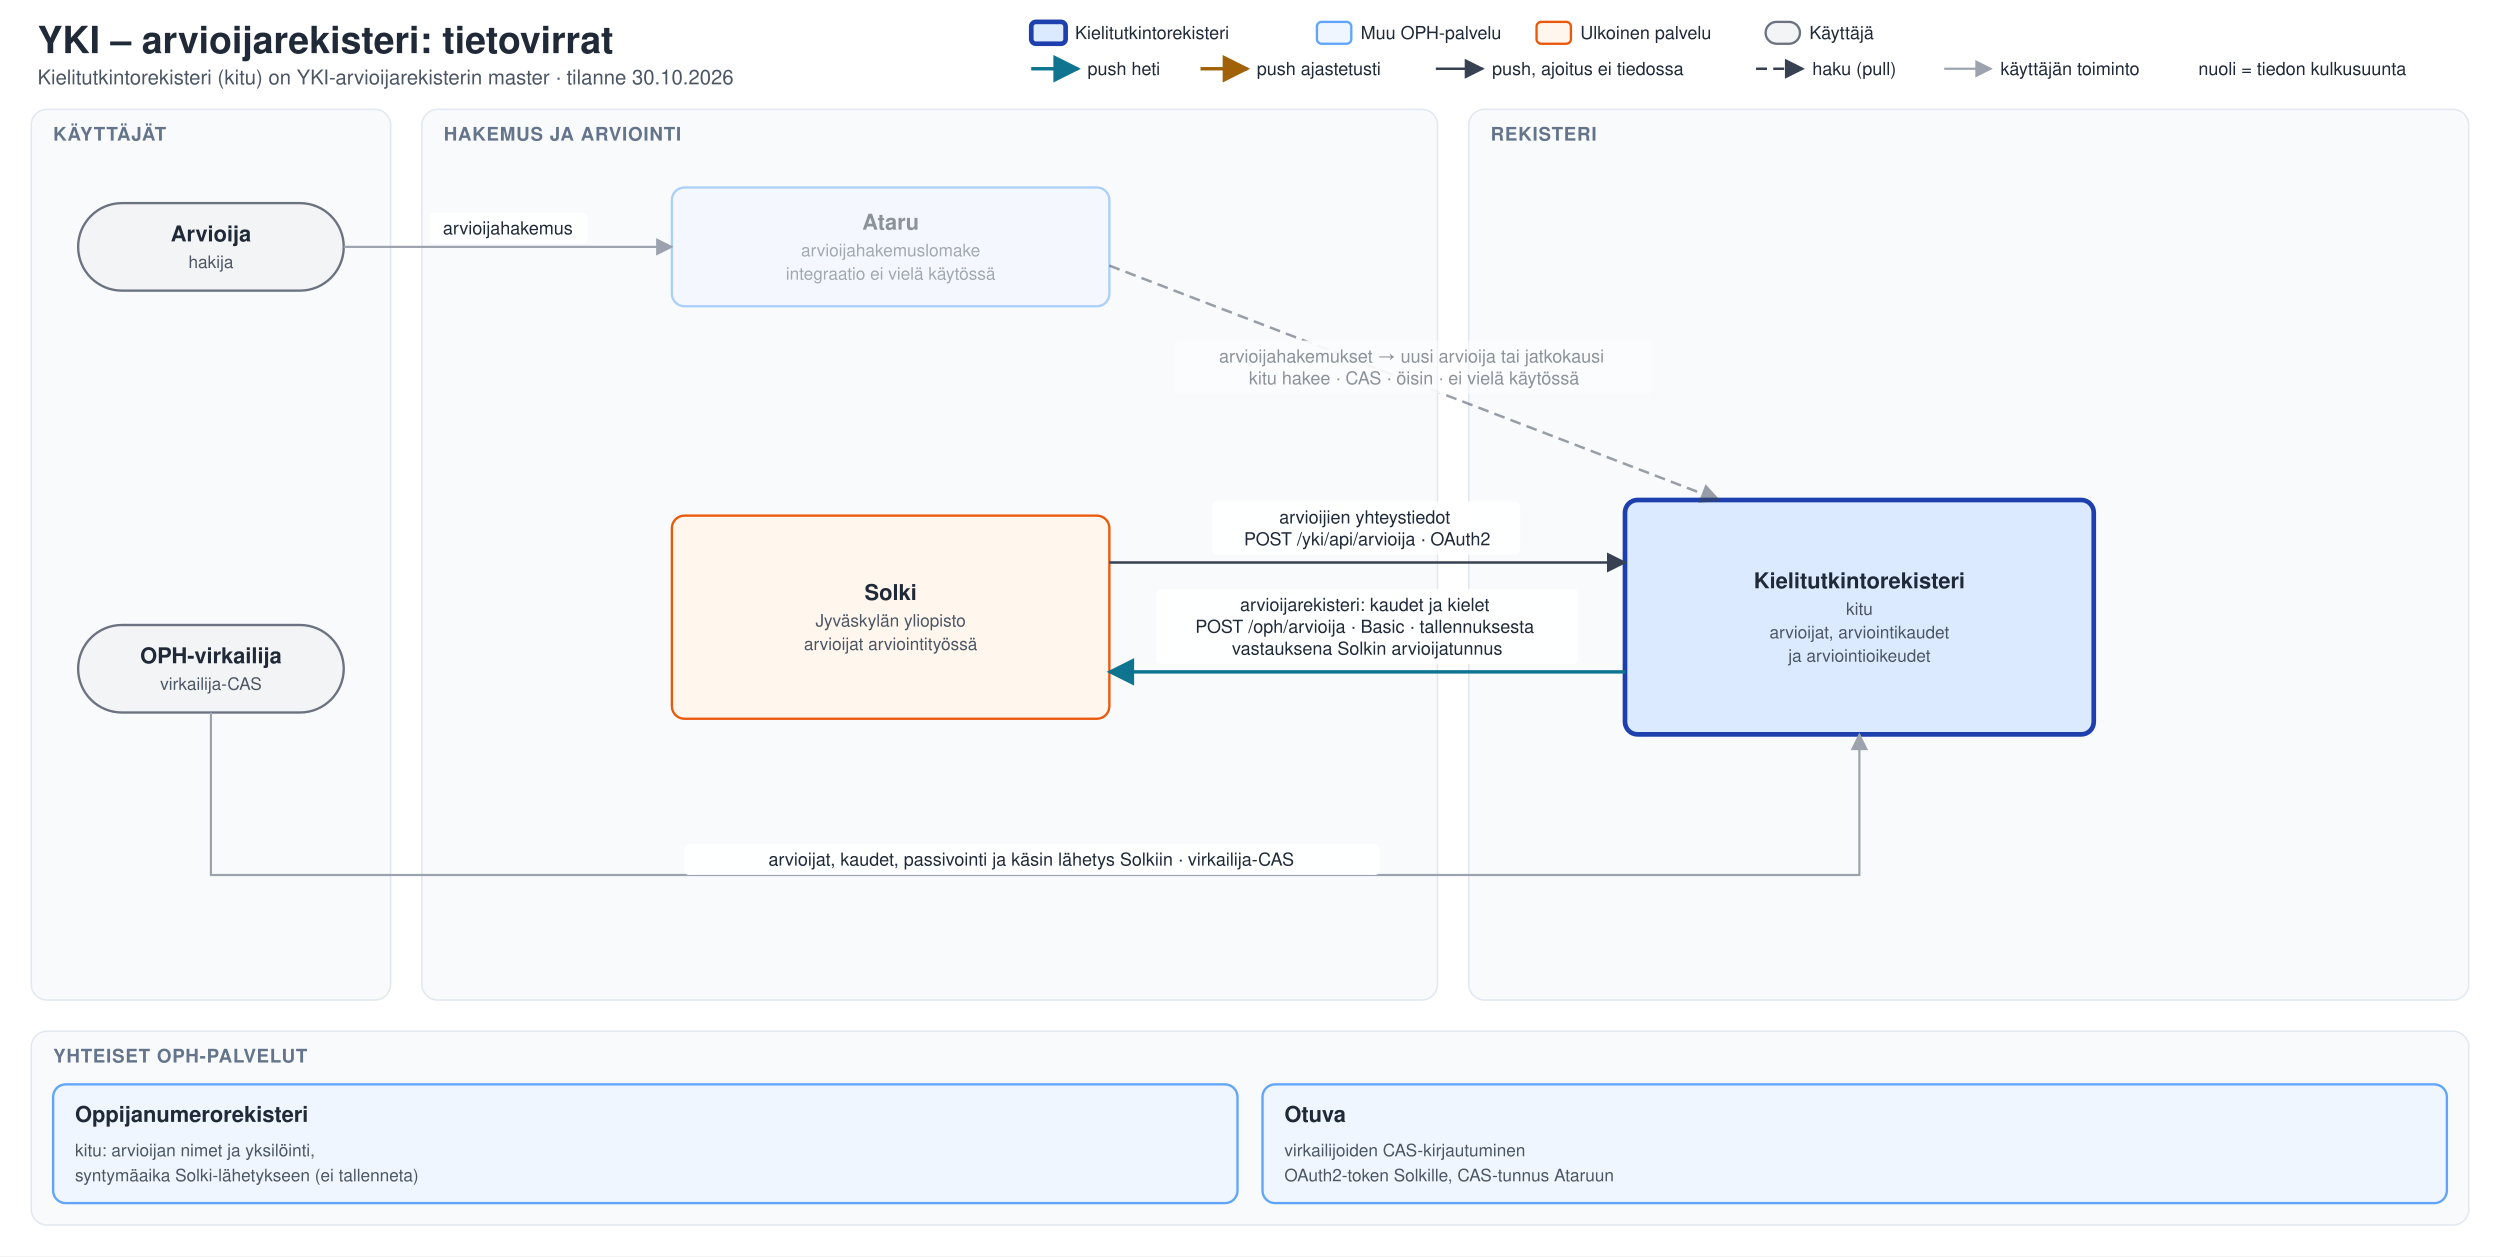
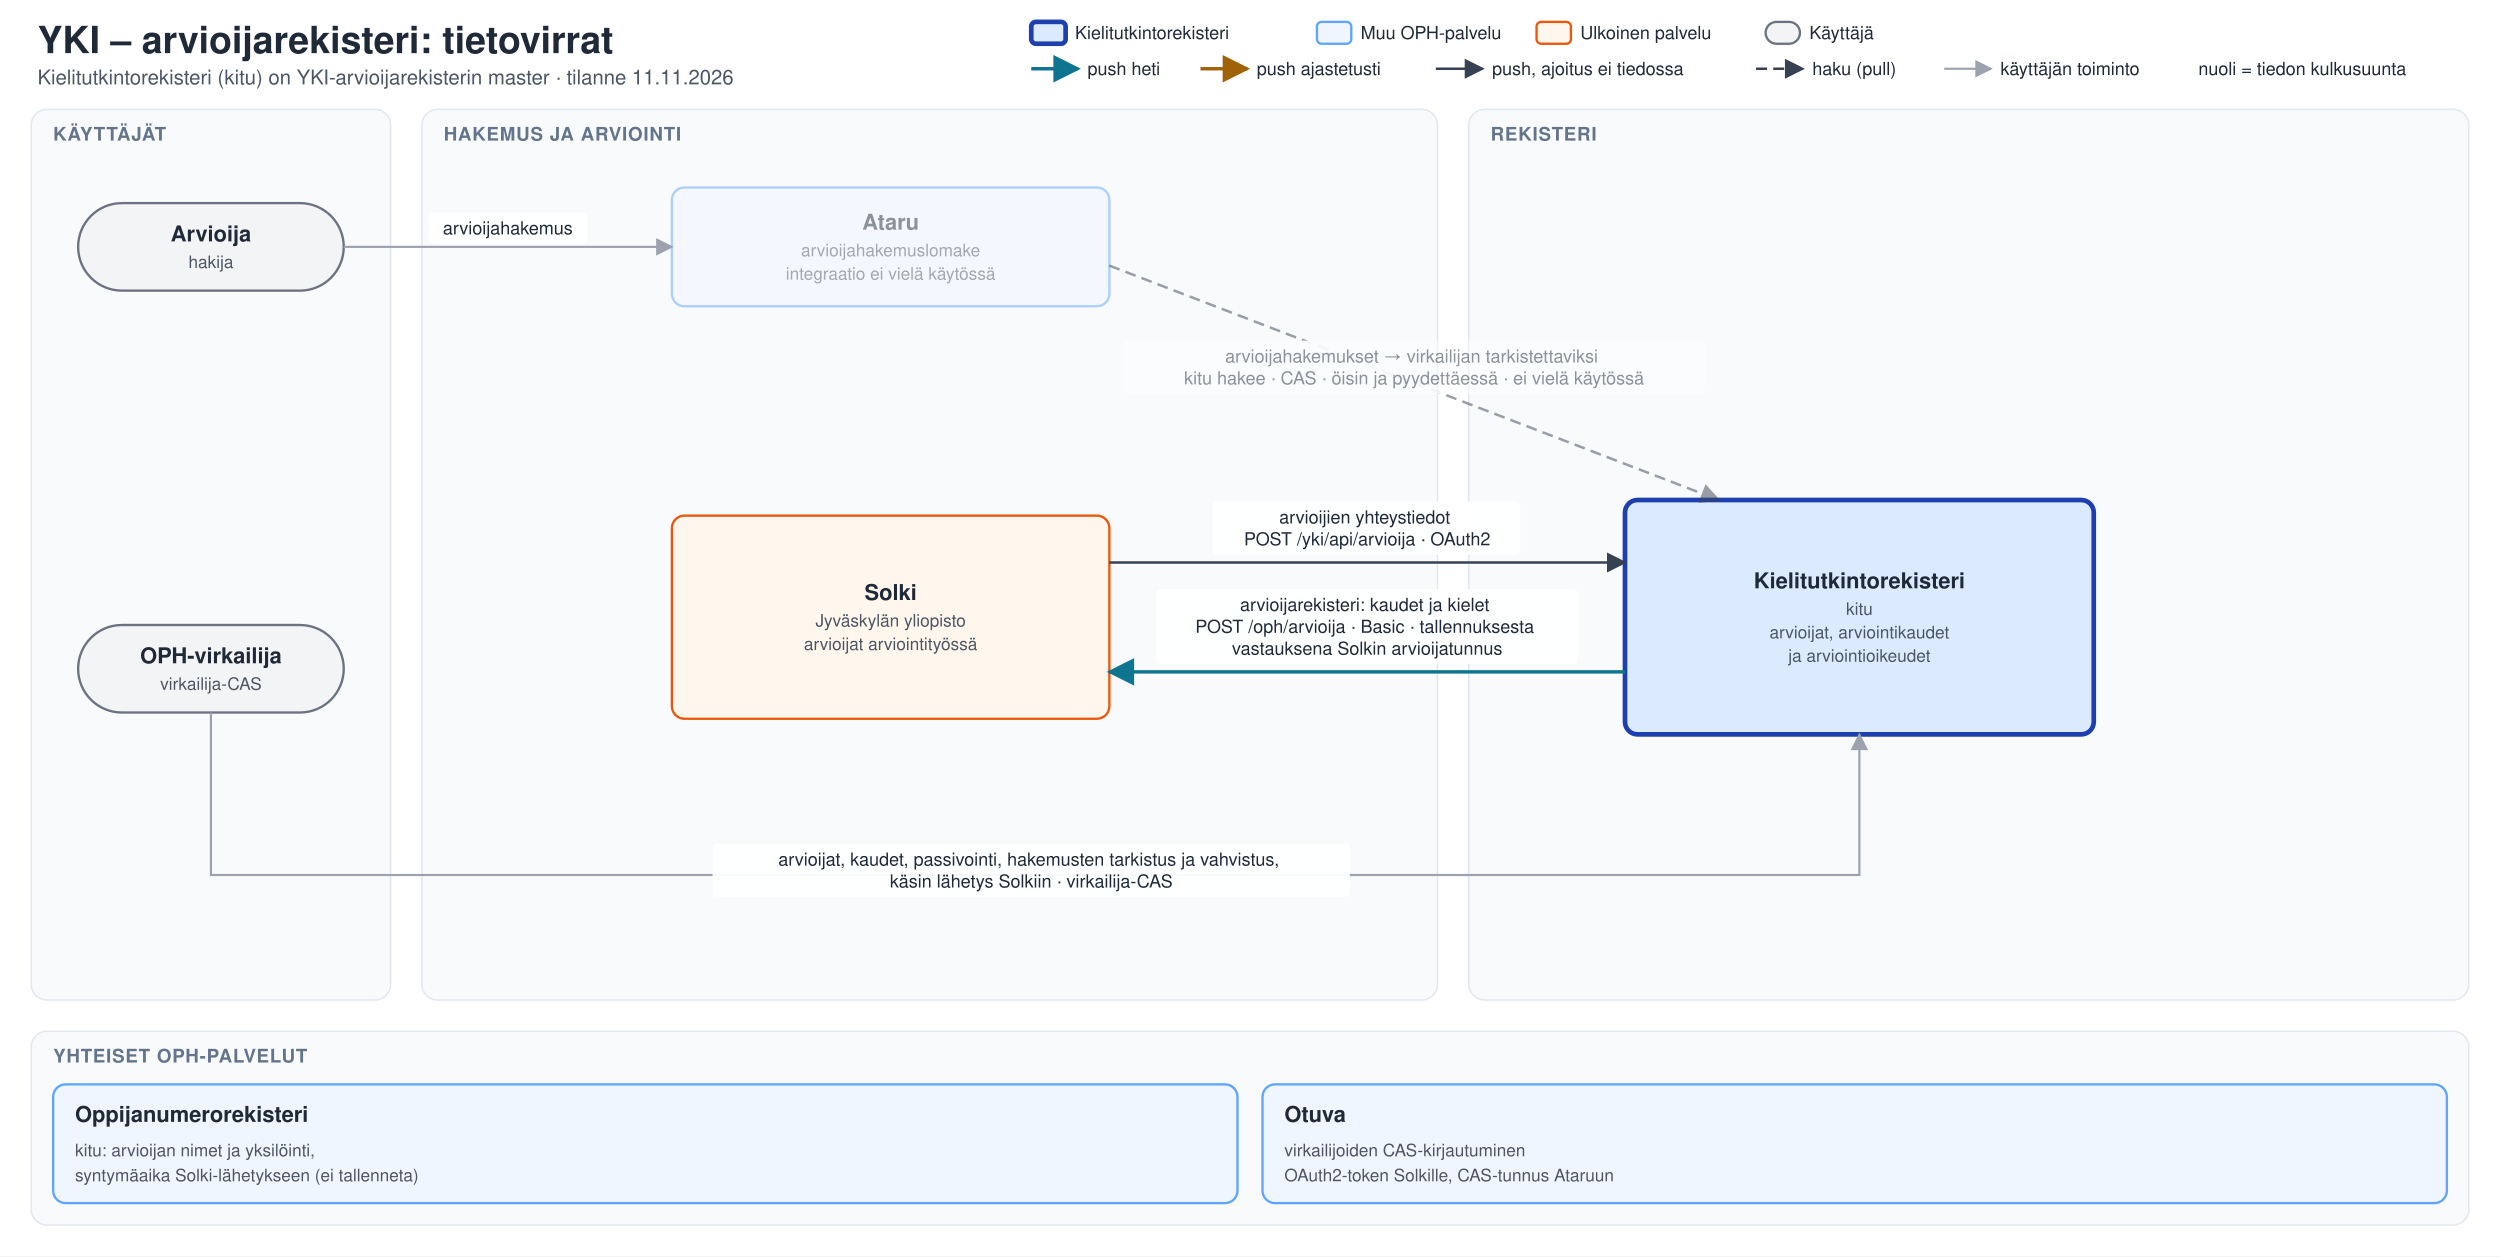
<svg xmlns="http://www.w3.org/2000/svg" width="1600" height="804" viewBox="0 0 1600 804">
  <defs>
    <style>
    text { font-family: Helvetica, Arial, sans-serif; fill: #1f2937; }
    .tausta { fill: #ffffff; }
    .otsikko { font-size: 24px; font-weight: bold; }
    .alaotsikko { font-size: 13px; fill: #4b5563; }
    .kaista { fill: #f8fafc; stroke: #e2e8f0; stroke-width: 1; }
    .kaistan-nimi { font-size: 12px; font-weight: bold; fill: #64748b; letter-spacing: 0.5px; }
    .laatikko rect { stroke-width: 1.5; }
    .nimi { font-size: 14px; font-weight: bold; }
    .lisatieto { font-size: 11px; fill: #4b5563; }
    .kitu rect { fill: #dbeafe; stroke: #1e40af; stroke-width: 3; }
    .kios rect { fill: #ede9fe; stroke: #6d28d9; stroke-width: 2.5; }
    .oph rect { fill: #eff6ff; stroke: #60a5fa; }
    .ulkoinen rect { fill: #fff7ed; stroke: #ea580c; }
    .infra rect { fill: #f0fdf4; stroke: #16a34a; }
    .toimija rect { fill: #f3f4f6; stroke: #6b7280; }
    .ryhma { fill: #f5f9ff; stroke: #60a5fa; stroke-width: 1.5; stroke-dasharray: 4 3; }
    .ryhman-nimi { font-size: 14px; font-weight: bold; fill: #1e3a8a; }
    .nuoli path { fill: none; stroke: #374151; stroke-width: 1.6; }
    .heti path { stroke: #0e7490; stroke-width: 2.2; }
    .ajastettu path { stroke: #a16207; stroke-width: 2.2; }
    .pull path { stroke-dasharray: 7 4; }
    .kayttaja path { stroke: #9ca3af; stroke-width: 1.4; }
    .nuolen-teksti rect { fill: #ffffff; fill-opacity: 0.92; }
    .nuolen-teksti text { font-size: 11.5px; }
    .ei-kaytossa { opacity: 0.5; }
    .selite { font-size: 11.5px; }
    </style>
    <marker id="karki-heti" viewBox="0 0 10 10" refX="9" refY="5" markerWidth="8" markerHeight="8" orient="auto-start-reverse">
      <path d="M 0,0 L 10,5 L 0,10 z" fill="#0e7490" />
    </marker>
    <marker id="karki-ajastettu" viewBox="0 0 10 10" refX="9" refY="5" markerWidth="8" markerHeight="8" orient="auto-start-reverse">
      <path d="M 0,0 L 10,5 L 0,10 z" fill="#a16207" />
    </marker>
    <marker id="karki-push" viewBox="0 0 10 10" refX="9" refY="5" markerWidth="8" markerHeight="8" orient="auto-start-reverse">
      <path d="M 0,0 L 10,5 L 0,10 z" fill="#374151" />
    </marker>
    <marker id="karki-pull" viewBox="0 0 10 10" refX="9" refY="5" markerWidth="8" markerHeight="8" orient="auto-start-reverse">
      <path d="M 0,0 L 10,5 L 0,10 z" fill="#374151" />
    </marker>
    <marker id="karki-kayttaja" viewBox="0 0 10 10" refX="9" refY="5" markerWidth="8" markerHeight="8" orient="auto-start-reverse">
      <path d="M 0,0 L 10,5 L 0,10 z" fill="#9ca3af" />
    </marker>
  </defs>
  <rect class="tausta" x="0" y="0" width="1600" height="804" />
  <g id="otsikko">
    <text class="otsikko" x="24" y="34">YKI – arvioijarekisteri: tietovirrat</text>
-     <text class="alaotsikko" x="24" y="54">Kielitutkintorekisteri (kitu) on YKI-arvioijarekisterin master · tilanne 30.10.2026</text>
+     <text class="alaotsikko" x="24" y="54">Kielitutkintorekisteri (kitu) on YKI-arvioijarekisterin master · tilanne 11.11.2026</text>
  </g>
  <g id="selite">
    <g class="laatikko kitu">
      <rect x="660" y="14" width="22" height="14" rx="3" />
    </g>
    <text class="selite" x="688" y="25">Kielitutkintorekisteri</text>
    <g class="laatikko oph">
      <rect x="842.825" y="14" width="22" height="14" rx="3" />
    </g>
    <text class="selite" x="870.825" y="25">Muu OPH-palvelu</text>
    <g class="laatikko ulkoinen">
      <rect x="983.388" y="14" width="22" height="14" rx="3" />
    </g>
    <text class="selite" x="1011.388" y="25">Ulkoinen palvelu</text>
    <g class="laatikko toimija">
      <rect x="1129.988" y="14" width="22" height="14" rx="7" />
    </g>
    <text class="selite" x="1157.988" y="25">Käyttäjä</text>
    <g class="nuoli heti">
      <path d="M 660,44 L 690,44" marker-end="url(#karki-heti)" />
    </g>
    <text class="selite" x="696" y="48">push heti</text>
    <g class="nuoli ajastettu">
      <path d="M 768.337,44 L 798.337,44" marker-end="url(#karki-ajastettu)" />
    </g>
    <text class="selite" x="804.337" y="48">push ajastetusti</text>
    <g class="nuoli push">
      <path d="M 918.938,44 L 948.938,44" marker-end="url(#karki-push)" />
    </g>
    <text class="selite" x="954.938" y="48">push, ajoitus ei tiedossa</text>
    <g class="nuoli pull">
      <path d="M 1123.875,44 L 1153.875,44" marker-end="url(#karki-pull)" />
    </g>
    <text class="selite" x="1159.875" y="48">haku (pull)</text>
    <g class="nuoli kayttaja">
      <path d="M 1244.287,44 L 1274.287,44" marker-end="url(#karki-kayttaja)" />
    </g>
    <text class="selite" x="1280.287" y="48">käyttäjän toiminto</text>
    <text class="selite" x="1406.962" y="48">nuoli = tiedon kulkusuunta</text>
  </g>
  <g id="kaista-toimijat">
    <rect class="kaista" x="20" y="70" width="230" height="570" rx="10" />
    <text class="kaistan-nimi" x="34" y="90">KÄYTTÄJÄT</text>
  </g>
  <g id="kaista-hakemus">
    <rect class="kaista" x="270" y="70" width="650" height="570" rx="10" />
    <text class="kaistan-nimi" x="284" y="90">HAKEMUS JA ARVIOINTI</text>
  </g>
  <g id="kaista-rekisteri">
    <rect class="kaista" x="940" y="70" width="640" height="570" rx="10" />
    <text class="kaistan-nimi" x="954" y="90">REKISTERI</text>
  </g>
  <g id="arvioija" class="laatikko toimija">
    <rect x="50" y="130" width="170" height="56" rx="28" />
    <text class="nimi" x="135" y="154.5" text-anchor="middle">Arvioija</text>
    <text class="lisatieto" x="135" y="171.5" text-anchor="middle">hakija</text>
  </g>
  <g id="virkailija" class="laatikko toimija">
    <rect x="50" y="400" width="170" height="56" rx="28" />
    <text class="nimi" x="135" y="424.5" text-anchor="middle">OPH-virkailija</text>
    <text class="lisatieto" x="135" y="441.5" text-anchor="middle">virkailija-CAS</text>
  </g>
  <g id="ataru" class="laatikko oph ei-kaytossa">
    <rect x="430" y="120" width="280" height="76" rx="8" />
    <text class="nimi" x="570" y="147" text-anchor="middle">Ataru</text>
    <text class="lisatieto" x="570" y="164" text-anchor="middle">arvioijahakemuslomake</text>
    <text class="lisatieto" x="570" y="179" text-anchor="middle">integraatio ei vielä käytössä</text>
  </g>
  <g id="solki" class="laatikko ulkoinen">
    <rect x="430" y="330" width="280" height="130" rx="8" />
    <text class="nimi" x="570" y="384" text-anchor="middle">Solki</text>
    <text class="lisatieto" x="570" y="401" text-anchor="middle">Jyväskylän yliopisto</text>
    <text class="lisatieto" x="570" y="416" text-anchor="middle">arvioijat arviointityössä</text>
  </g>
  <g id="kitu" class="laatikko kitu">
    <rect x="1040" y="320" width="300" height="150" rx="8" />
    <text class="nimi" x="1190" y="376.5" text-anchor="middle">Kielitutkintorekisteri</text>
    <text class="lisatieto" x="1190" y="393.5" text-anchor="middle">kitu</text>
    <text class="lisatieto" x="1190" y="408.5" text-anchor="middle">arvioijat, arviointikaudet</text>
    <text class="lisatieto" x="1190" y="423.5" text-anchor="middle">ja arviointioikeudet</text>
  </g>
  <g id="arvioija-ataru" class="nuoli kayttaja">
    <path d="M 220,158 L 430,158" marker-end="url(#karki-kayttaja)" />
    <g class="nuolen-teksti">
      <rect x="275" y="136" width="101" height="20" rx="3" />
      <text x="325" y="150" text-anchor="middle">
        <tspan x="325" y="150">arvioijahakemus</tspan>
      </text>
    </g>
  </g>
  <g id="kitu-hakee-atarusta" class="nuoli pull ei-kaytossa">
    <path d="M 710,170 L 1100,320" marker-end="url(#karki-pull)" />
    <g class="nuolen-teksti">
-       <rect x="752" y="218" width="306" height="34" rx="3" />
+       <rect x="719" y="218" width="372" height="34" rx="3" />
      <text x="905" y="232" text-anchor="middle">
-         <tspan x="905" y="232">arvioijahakemukset → uusi arvioija tai jatkokausi</tspan>
-         <tspan x="905" y="246">kitu hakee · CAS · öisin · ei vielä käytössä</tspan>
+         <tspan x="905" y="232">arvioijahakemukset → virkailijan tarkistettaviksi</tspan>
+         <tspan x="905" y="246">kitu hakee · CAS · öisin ja pyydettäessä · ei vielä käytössä</tspan>
      </text>
    </g>
  </g>
  <g id="solki-kitu-yhteystiedot" class="nuoli push">
    <path d="M 710,360 L 1040,360" marker-end="url(#karki-push)" />
    <g class="nuolen-teksti">
      <rect x="776" y="321" width="197" height="34" rx="3" />
      <text x="875" y="335" text-anchor="middle">
        <tspan x="875" y="335">arvioijien yhteystiedot</tspan>
        <tspan x="875" y="349">POST /yki/api/arvioija · OAuth2</tspan>
      </text>
    </g>
  </g>
  <g id="kitu-solki-arvioijarekisteri" class="nuoli heti">
    <path d="M 1040,430 L 710,430" marker-end="url(#karki-heti)" />
    <g class="nuolen-teksti">
      <rect x="740" y="377" width="270" height="48" rx="3" />
      <text x="875" y="391" text-anchor="middle">
        <tspan x="875" y="391">arvioijarekisteri: kaudet ja kielet</tspan>
        <tspan x="875" y="405">POST /oph/arvioija · Basic · tallennuksesta</tspan>
        <tspan x="875" y="419">vastauksena Solkin arvioijatunnus</tspan>
      </text>
    </g>
  </g>
  <g id="virkailija-kitu" class="nuoli kayttaja">
    <path d="M 135,456 L 135,560 L 1190,560 L 1190,470" marker-end="url(#karki-kayttaja)" />
    <g class="nuolen-teksti">
-       <rect x="438" y="540" width="445" height="20" rx="3" />
+       <rect x="456" y="540" width="408" height="34" rx="3" />
      <text x="660" y="554" text-anchor="middle">
-         <tspan x="660" y="554">arvioijat, kaudet, passivointi ja käsin lähetys Solkiin · virkailija-CAS</tspan>
+         <tspan x="660" y="554">arvioijat, kaudet, passivointi, hakemusten tarkistus ja vahvistus,</tspan>
+         <tspan x="660" y="568">käsin lähetys Solkiin · virkailija-CAS</tspan>
      </text>
    </g>
  </g>
  <g id="kaista-yhteiset">
    <rect class="kaista" x="20" y="660" width="1560" height="124" rx="10" />
    <text class="kaistan-nimi" x="34" y="680">YHTEISET OPH-PALVELUT</text>
  </g>
  <g id="onr" class="laatikko oph">
    <rect x="34.0" y="694" width="758" height="76" rx="8" />
    <text class="nimi" x="48.0" y="718">Oppijanumerorekisteri</text>
    <text class="lisatieto" x="48.0" y="740">kitu: arvioijan nimet ja yksilöinti,</text>
    <text class="lisatieto" x="48.0" y="756">syntymäaika Solki-lähetykseen (ei tallenneta)</text>
  </g>
  <g id="otuva" class="laatikko oph">
    <rect x="808.0" y="694" width="758" height="76" rx="8" />
    <text class="nimi" x="822.0" y="718">Otuva</text>
    <text class="lisatieto" x="822.0" y="740">virkailijoiden CAS-kirjautuminen</text>
    <text class="lisatieto" x="822.0" y="756">OAuth2-token Solkille, CAS-tunnus Ataruun</text>
  </g>
</svg>
